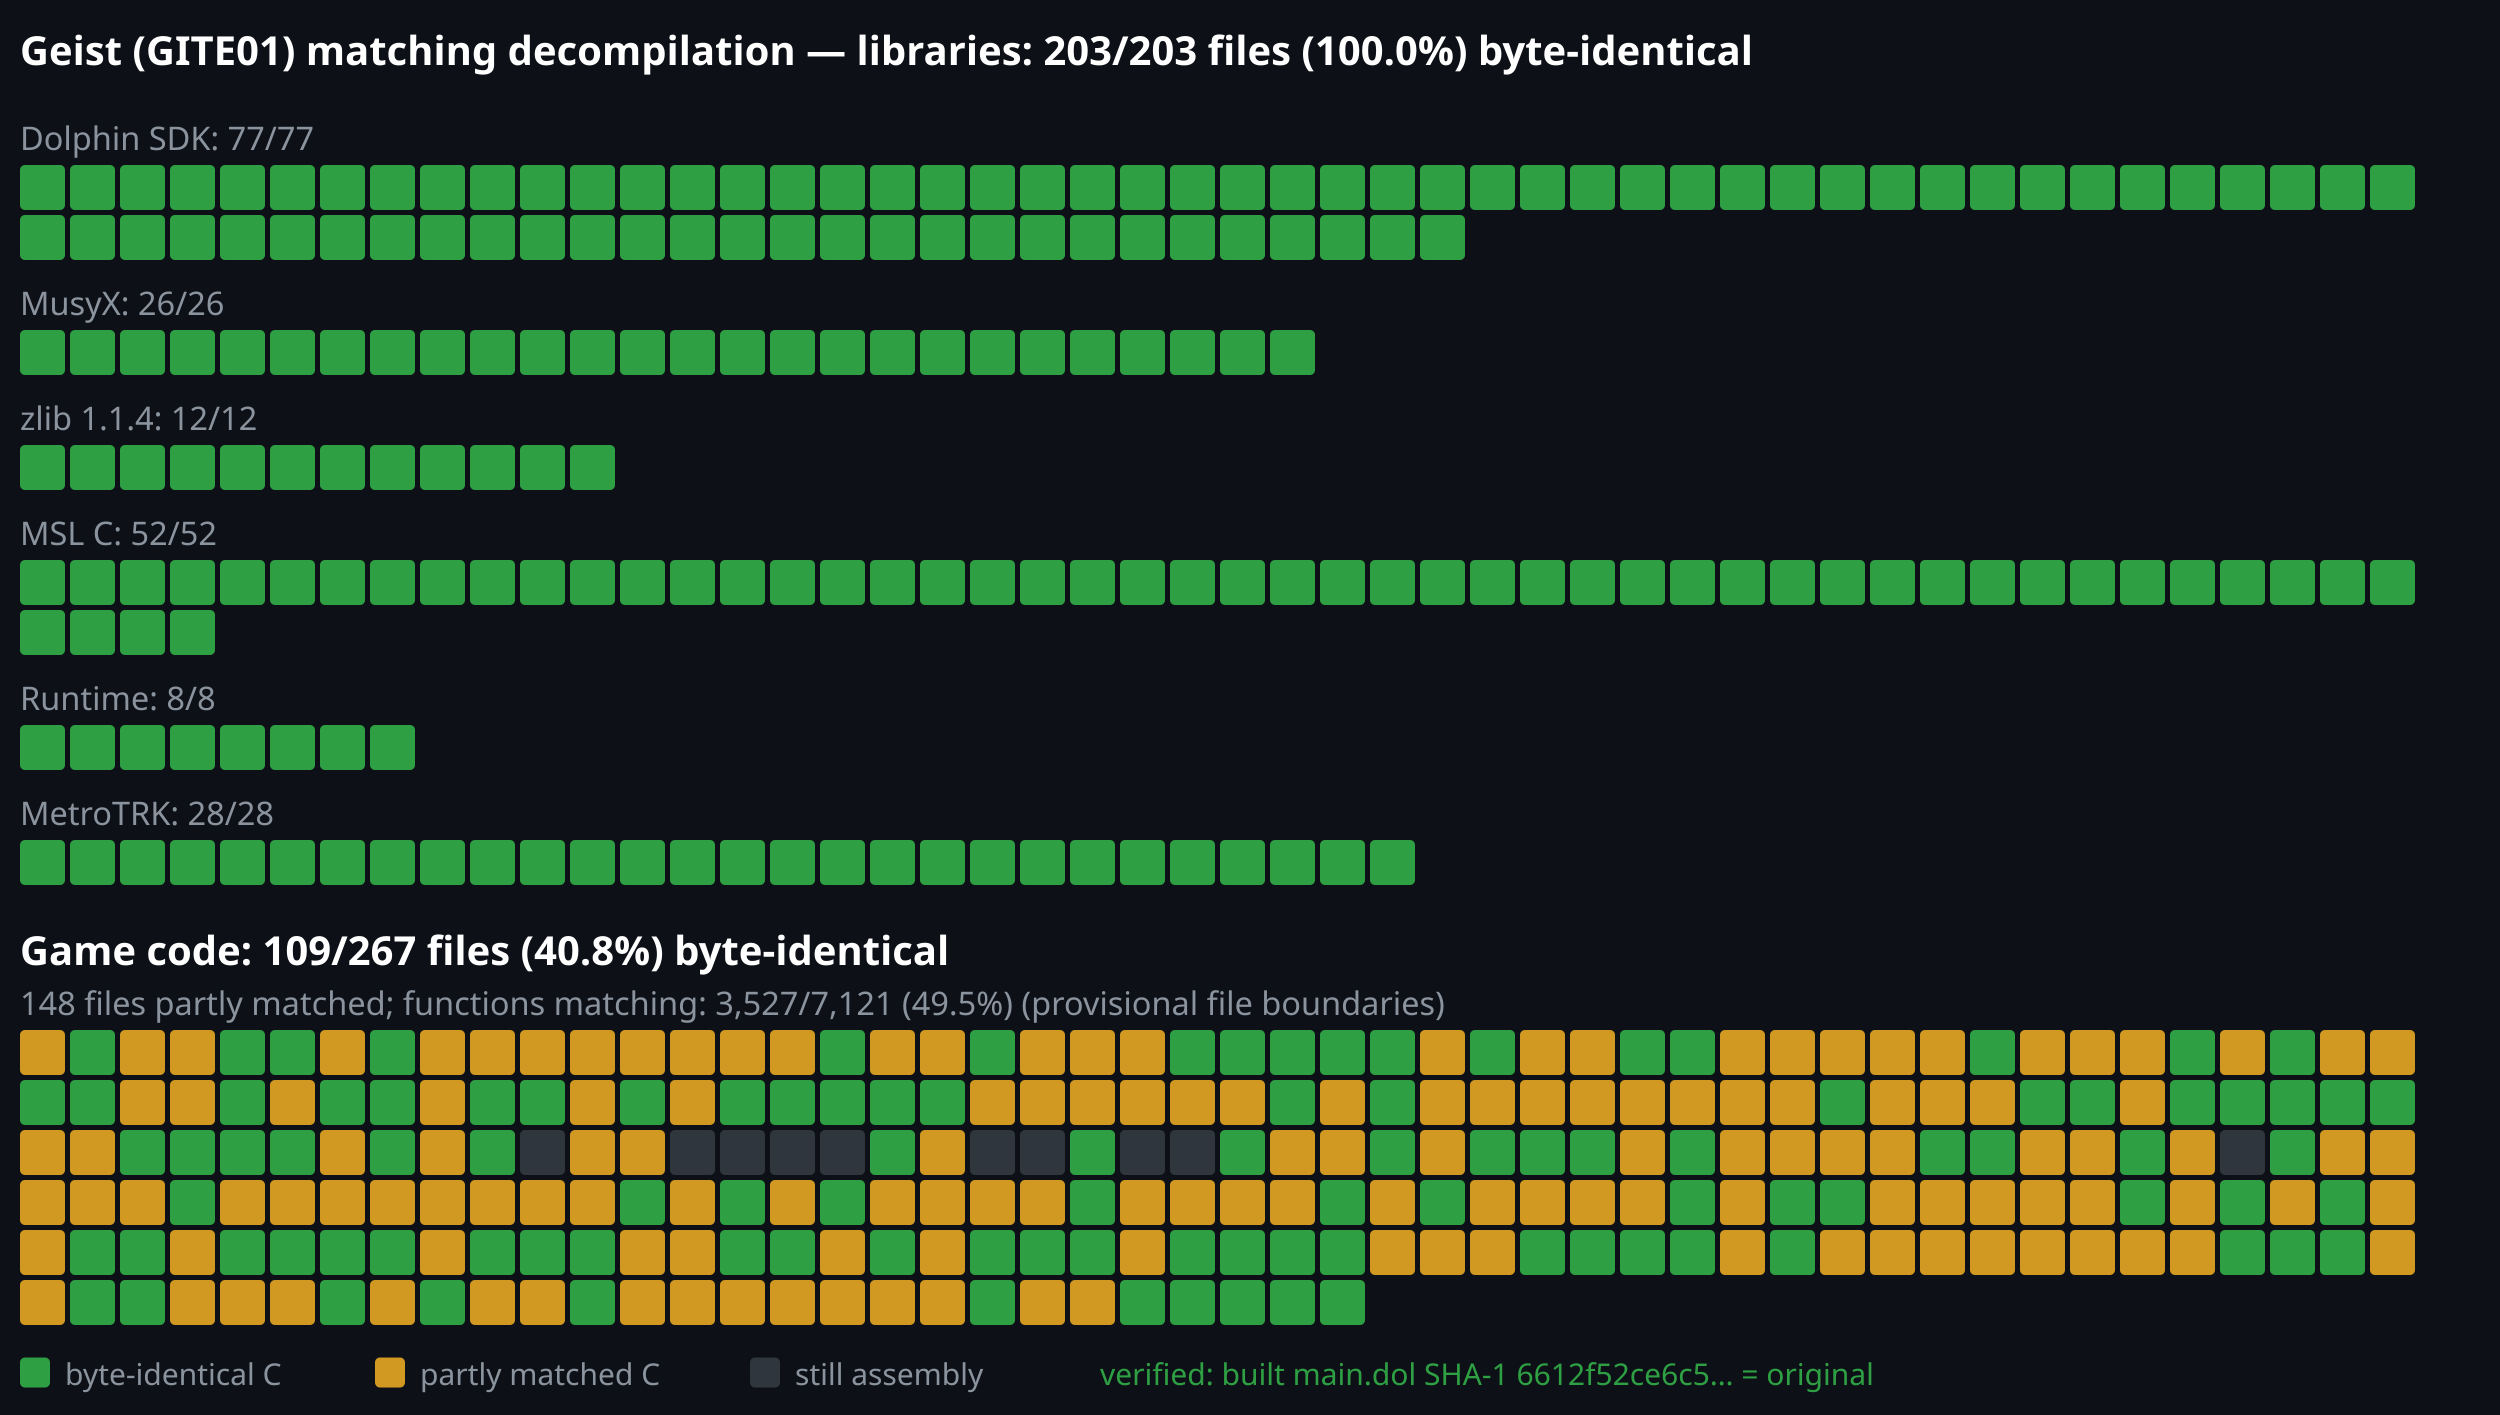
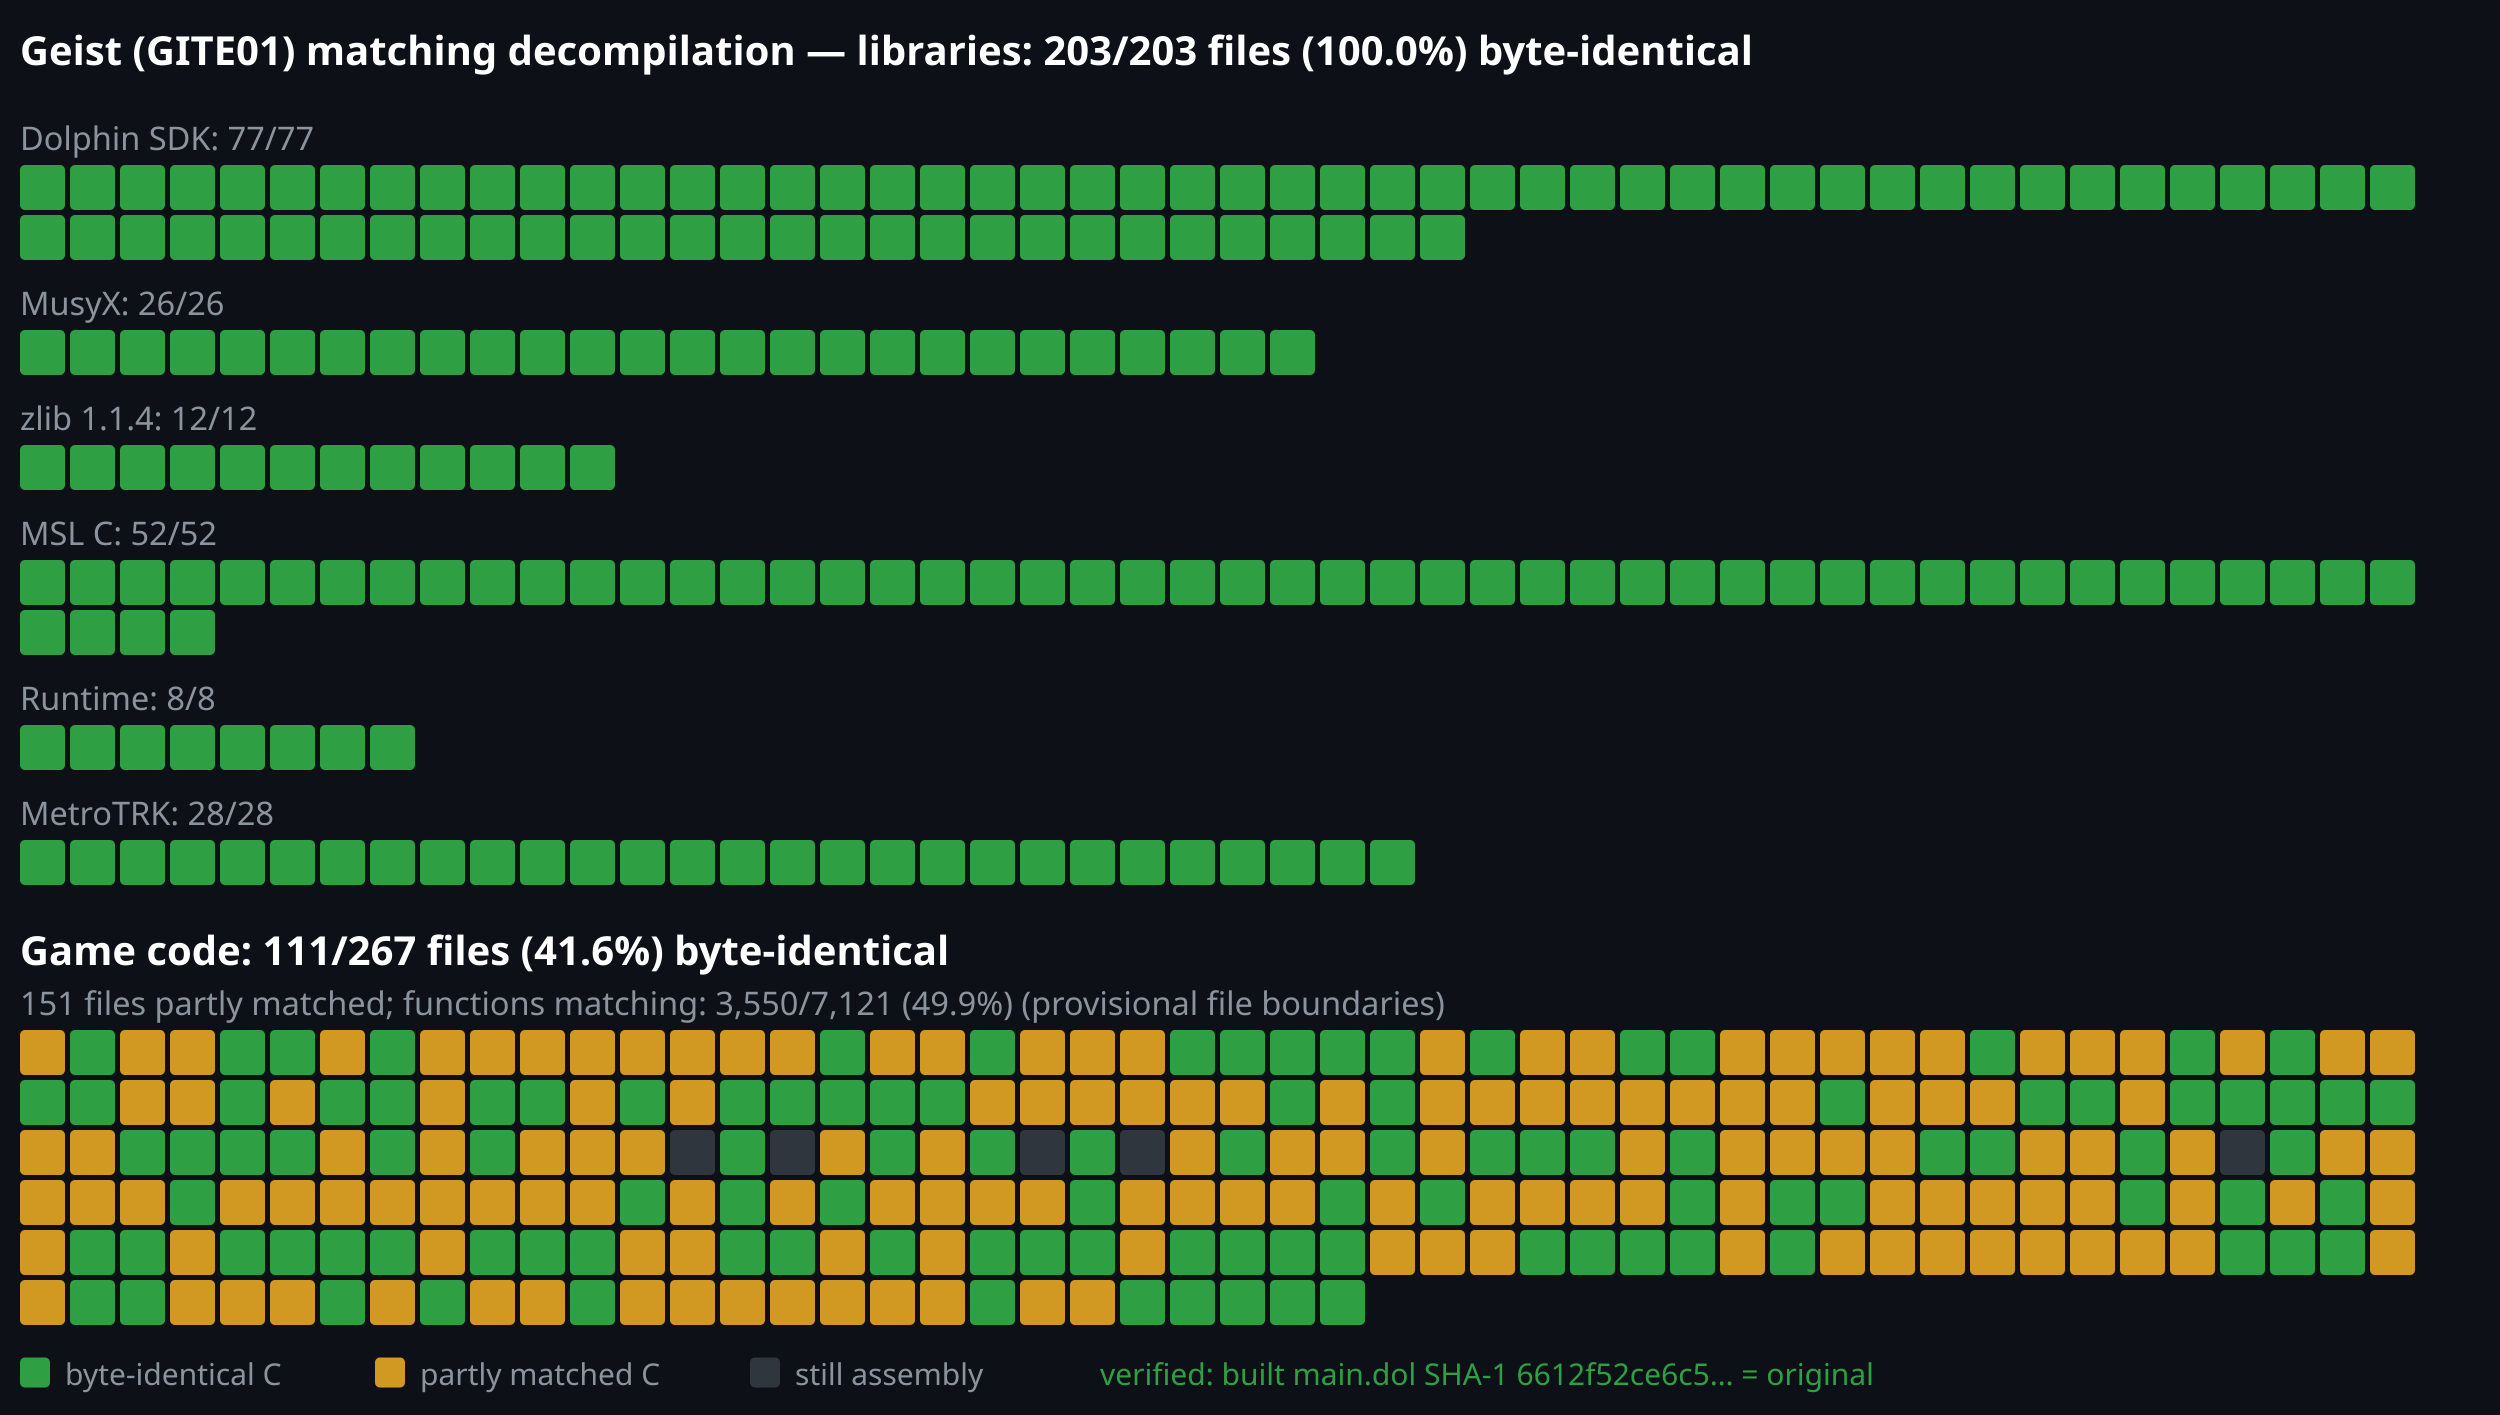
<svg xmlns="http://www.w3.org/2000/svg" viewBox="0 0 1000 566" width="1000" height="566">
  <rect width="1000" height="566" fill="#0d1117" />
  <text x="8" y="26" font-family="sans-serif" font-size="16" font-weight="bold" fill="#ffffff">Geist (GITE01) matching decompilation — libraries: 203/203 files (100.0%) byte-identical</text>
  <text x="8" y="60" font-family="sans-serif" font-size="13" font-weight="normal" fill="#8b949e">Dolphin SDK: 77/77</text>
  <rect x="8" y="66" width="18" height="18" rx="2" fill="#2ea043" />
  <rect x="28" y="66" width="18" height="18" rx="2" fill="#2ea043" />
  <rect x="48" y="66" width="18" height="18" rx="2" fill="#2ea043" />
  <rect x="68" y="66" width="18" height="18" rx="2" fill="#2ea043" />
  <rect x="88" y="66" width="18" height="18" rx="2" fill="#2ea043" />
  <rect x="108" y="66" width="18" height="18" rx="2" fill="#2ea043" />
  <rect x="128" y="66" width="18" height="18" rx="2" fill="#2ea043" />
  <rect x="148" y="66" width="18" height="18" rx="2" fill="#2ea043" />
  <rect x="168" y="66" width="18" height="18" rx="2" fill="#2ea043" />
  <rect x="188" y="66" width="18" height="18" rx="2" fill="#2ea043" />
  <rect x="208" y="66" width="18" height="18" rx="2" fill="#2ea043" />
  <rect x="228" y="66" width="18" height="18" rx="2" fill="#2ea043" />
  <rect x="248" y="66" width="18" height="18" rx="2" fill="#2ea043" />
  <rect x="268" y="66" width="18" height="18" rx="2" fill="#2ea043" />
  <rect x="288" y="66" width="18" height="18" rx="2" fill="#2ea043" />
  <rect x="308" y="66" width="18" height="18" rx="2" fill="#2ea043" />
  <rect x="328" y="66" width="18" height="18" rx="2" fill="#2ea043" />
  <rect x="348" y="66" width="18" height="18" rx="2" fill="#2ea043" />
  <rect x="368" y="66" width="18" height="18" rx="2" fill="#2ea043" />
  <rect x="388" y="66" width="18" height="18" rx="2" fill="#2ea043" />
  <rect x="408" y="66" width="18" height="18" rx="2" fill="#2ea043" />
  <rect x="428" y="66" width="18" height="18" rx="2" fill="#2ea043" />
  <rect x="448" y="66" width="18" height="18" rx="2" fill="#2ea043" />
  <rect x="468" y="66" width="18" height="18" rx="2" fill="#2ea043" />
  <rect x="488" y="66" width="18" height="18" rx="2" fill="#2ea043" />
  <rect x="508" y="66" width="18" height="18" rx="2" fill="#2ea043" />
  <rect x="528" y="66" width="18" height="18" rx="2" fill="#2ea043" />
  <rect x="548" y="66" width="18" height="18" rx="2" fill="#2ea043" />
  <rect x="568" y="66" width="18" height="18" rx="2" fill="#2ea043" />
  <rect x="588" y="66" width="18" height="18" rx="2" fill="#2ea043" />
  <rect x="608" y="66" width="18" height="18" rx="2" fill="#2ea043" />
  <rect x="628" y="66" width="18" height="18" rx="2" fill="#2ea043" />
  <rect x="648" y="66" width="18" height="18" rx="2" fill="#2ea043" />
  <rect x="668" y="66" width="18" height="18" rx="2" fill="#2ea043" />
  <rect x="688" y="66" width="18" height="18" rx="2" fill="#2ea043" />
  <rect x="708" y="66" width="18" height="18" rx="2" fill="#2ea043" />
  <rect x="728" y="66" width="18" height="18" rx="2" fill="#2ea043" />
  <rect x="748" y="66" width="18" height="18" rx="2" fill="#2ea043" />
  <rect x="768" y="66" width="18" height="18" rx="2" fill="#2ea043" />
  <rect x="788" y="66" width="18" height="18" rx="2" fill="#2ea043" />
  <rect x="808" y="66" width="18" height="18" rx="2" fill="#2ea043" />
  <rect x="828" y="66" width="18" height="18" rx="2" fill="#2ea043" />
  <rect x="848" y="66" width="18" height="18" rx="2" fill="#2ea043" />
  <rect x="868" y="66" width="18" height="18" rx="2" fill="#2ea043" />
  <rect x="888" y="66" width="18" height="18" rx="2" fill="#2ea043" />
  <rect x="908" y="66" width="18" height="18" rx="2" fill="#2ea043" />
  <rect x="928" y="66" width="18" height="18" rx="2" fill="#2ea043" />
  <rect x="948" y="66" width="18" height="18" rx="2" fill="#2ea043" />
  <rect x="8" y="86" width="18" height="18" rx="2" fill="#2ea043" />
  <rect x="28" y="86" width="18" height="18" rx="2" fill="#2ea043" />
  <rect x="48" y="86" width="18" height="18" rx="2" fill="#2ea043" />
  <rect x="68" y="86" width="18" height="18" rx="2" fill="#2ea043" />
  <rect x="88" y="86" width="18" height="18" rx="2" fill="#2ea043" />
  <rect x="108" y="86" width="18" height="18" rx="2" fill="#2ea043" />
  <rect x="128" y="86" width="18" height="18" rx="2" fill="#2ea043" />
  <rect x="148" y="86" width="18" height="18" rx="2" fill="#2ea043" />
  <rect x="168" y="86" width="18" height="18" rx="2" fill="#2ea043" />
  <rect x="188" y="86" width="18" height="18" rx="2" fill="#2ea043" />
  <rect x="208" y="86" width="18" height="18" rx="2" fill="#2ea043" />
  <rect x="228" y="86" width="18" height="18" rx="2" fill="#2ea043" />
  <rect x="248" y="86" width="18" height="18" rx="2" fill="#2ea043" />
  <rect x="268" y="86" width="18" height="18" rx="2" fill="#2ea043" />
  <rect x="288" y="86" width="18" height="18" rx="2" fill="#2ea043" />
  <rect x="308" y="86" width="18" height="18" rx="2" fill="#2ea043" />
  <rect x="328" y="86" width="18" height="18" rx="2" fill="#2ea043" />
  <rect x="348" y="86" width="18" height="18" rx="2" fill="#2ea043" />
  <rect x="368" y="86" width="18" height="18" rx="2" fill="#2ea043" />
  <rect x="388" y="86" width="18" height="18" rx="2" fill="#2ea043" />
  <rect x="408" y="86" width="18" height="18" rx="2" fill="#2ea043" />
  <rect x="428" y="86" width="18" height="18" rx="2" fill="#2ea043" />
  <rect x="448" y="86" width="18" height="18" rx="2" fill="#2ea043" />
  <rect x="468" y="86" width="18" height="18" rx="2" fill="#2ea043" />
  <rect x="488" y="86" width="18" height="18" rx="2" fill="#2ea043" />
  <rect x="508" y="86" width="18" height="18" rx="2" fill="#2ea043" />
  <rect x="528" y="86" width="18" height="18" rx="2" fill="#2ea043" />
  <rect x="548" y="86" width="18" height="18" rx="2" fill="#2ea043" />
  <rect x="568" y="86" width="18" height="18" rx="2" fill="#2ea043" />
  <text x="8" y="126" font-family="sans-serif" font-size="13" font-weight="normal" fill="#8b949e">MusyX: 26/26</text>
  <rect x="8" y="132" width="18" height="18" rx="2" fill="#2ea043" />
  <rect x="28" y="132" width="18" height="18" rx="2" fill="#2ea043" />
  <rect x="48" y="132" width="18" height="18" rx="2" fill="#2ea043" />
  <rect x="68" y="132" width="18" height="18" rx="2" fill="#2ea043" />
  <rect x="88" y="132" width="18" height="18" rx="2" fill="#2ea043" />
  <rect x="108" y="132" width="18" height="18" rx="2" fill="#2ea043" />
  <rect x="128" y="132" width="18" height="18" rx="2" fill="#2ea043" />
  <rect x="148" y="132" width="18" height="18" rx="2" fill="#2ea043" />
  <rect x="168" y="132" width="18" height="18" rx="2" fill="#2ea043" />
  <rect x="188" y="132" width="18" height="18" rx="2" fill="#2ea043" />
  <rect x="208" y="132" width="18" height="18" rx="2" fill="#2ea043" />
  <rect x="228" y="132" width="18" height="18" rx="2" fill="#2ea043" />
  <rect x="248" y="132" width="18" height="18" rx="2" fill="#2ea043" />
  <rect x="268" y="132" width="18" height="18" rx="2" fill="#2ea043" />
  <rect x="288" y="132" width="18" height="18" rx="2" fill="#2ea043" />
  <rect x="308" y="132" width="18" height="18" rx="2" fill="#2ea043" />
  <rect x="328" y="132" width="18" height="18" rx="2" fill="#2ea043" />
  <rect x="348" y="132" width="18" height="18" rx="2" fill="#2ea043" />
  <rect x="368" y="132" width="18" height="18" rx="2" fill="#2ea043" />
  <rect x="388" y="132" width="18" height="18" rx="2" fill="#2ea043" />
  <rect x="408" y="132" width="18" height="18" rx="2" fill="#2ea043" />
  <rect x="428" y="132" width="18" height="18" rx="2" fill="#2ea043" />
  <rect x="448" y="132" width="18" height="18" rx="2" fill="#2ea043" />
  <rect x="468" y="132" width="18" height="18" rx="2" fill="#2ea043" />
  <rect x="488" y="132" width="18" height="18" rx="2" fill="#2ea043" />
  <rect x="508" y="132" width="18" height="18" rx="2" fill="#2ea043" />
  <text x="8" y="172" font-family="sans-serif" font-size="13" font-weight="normal" fill="#8b949e">zlib 1.1.4: 12/12</text>
  <rect x="8" y="178" width="18" height="18" rx="2" fill="#2ea043" />
  <rect x="28" y="178" width="18" height="18" rx="2" fill="#2ea043" />
  <rect x="48" y="178" width="18" height="18" rx="2" fill="#2ea043" />
  <rect x="68" y="178" width="18" height="18" rx="2" fill="#2ea043" />
  <rect x="88" y="178" width="18" height="18" rx="2" fill="#2ea043" />
  <rect x="108" y="178" width="18" height="18" rx="2" fill="#2ea043" />
  <rect x="128" y="178" width="18" height="18" rx="2" fill="#2ea043" />
  <rect x="148" y="178" width="18" height="18" rx="2" fill="#2ea043" />
  <rect x="168" y="178" width="18" height="18" rx="2" fill="#2ea043" />
  <rect x="188" y="178" width="18" height="18" rx="2" fill="#2ea043" />
  <rect x="208" y="178" width="18" height="18" rx="2" fill="#2ea043" />
  <rect x="228" y="178" width="18" height="18" rx="2" fill="#2ea043" />
  <text x="8" y="218" font-family="sans-serif" font-size="13" font-weight="normal" fill="#8b949e">MSL C: 52/52</text>
  <rect x="8" y="224" width="18" height="18" rx="2" fill="#2ea043" />
  <rect x="28" y="224" width="18" height="18" rx="2" fill="#2ea043" />
  <rect x="48" y="224" width="18" height="18" rx="2" fill="#2ea043" />
  <rect x="68" y="224" width="18" height="18" rx="2" fill="#2ea043" />
  <rect x="88" y="224" width="18" height="18" rx="2" fill="#2ea043" />
  <rect x="108" y="224" width="18" height="18" rx="2" fill="#2ea043" />
  <rect x="128" y="224" width="18" height="18" rx="2" fill="#2ea043" />
  <rect x="148" y="224" width="18" height="18" rx="2" fill="#2ea043" />
  <rect x="168" y="224" width="18" height="18" rx="2" fill="#2ea043" />
  <rect x="188" y="224" width="18" height="18" rx="2" fill="#2ea043" />
  <rect x="208" y="224" width="18" height="18" rx="2" fill="#2ea043" />
  <rect x="228" y="224" width="18" height="18" rx="2" fill="#2ea043" />
  <rect x="248" y="224" width="18" height="18" rx="2" fill="#2ea043" />
  <rect x="268" y="224" width="18" height="18" rx="2" fill="#2ea043" />
  <rect x="288" y="224" width="18" height="18" rx="2" fill="#2ea043" />
  <rect x="308" y="224" width="18" height="18" rx="2" fill="#2ea043" />
  <rect x="328" y="224" width="18" height="18" rx="2" fill="#2ea043" />
  <rect x="348" y="224" width="18" height="18" rx="2" fill="#2ea043" />
  <rect x="368" y="224" width="18" height="18" rx="2" fill="#2ea043" />
  <rect x="388" y="224" width="18" height="18" rx="2" fill="#2ea043" />
  <rect x="408" y="224" width="18" height="18" rx="2" fill="#2ea043" />
  <rect x="428" y="224" width="18" height="18" rx="2" fill="#2ea043" />
  <rect x="448" y="224" width="18" height="18" rx="2" fill="#2ea043" />
  <rect x="468" y="224" width="18" height="18" rx="2" fill="#2ea043" />
  <rect x="488" y="224" width="18" height="18" rx="2" fill="#2ea043" />
  <rect x="508" y="224" width="18" height="18" rx="2" fill="#2ea043" />
  <rect x="528" y="224" width="18" height="18" rx="2" fill="#2ea043" />
  <rect x="548" y="224" width="18" height="18" rx="2" fill="#2ea043" />
  <rect x="568" y="224" width="18" height="18" rx="2" fill="#2ea043" />
  <rect x="588" y="224" width="18" height="18" rx="2" fill="#2ea043" />
  <rect x="608" y="224" width="18" height="18" rx="2" fill="#2ea043" />
  <rect x="628" y="224" width="18" height="18" rx="2" fill="#2ea043" />
  <rect x="648" y="224" width="18" height="18" rx="2" fill="#2ea043" />
  <rect x="668" y="224" width="18" height="18" rx="2" fill="#2ea043" />
  <rect x="688" y="224" width="18" height="18" rx="2" fill="#2ea043" />
  <rect x="708" y="224" width="18" height="18" rx="2" fill="#2ea043" />
  <rect x="728" y="224" width="18" height="18" rx="2" fill="#2ea043" />
  <rect x="748" y="224" width="18" height="18" rx="2" fill="#2ea043" />
  <rect x="768" y="224" width="18" height="18" rx="2" fill="#2ea043" />
  <rect x="788" y="224" width="18" height="18" rx="2" fill="#2ea043" />
  <rect x="808" y="224" width="18" height="18" rx="2" fill="#2ea043" />
  <rect x="828" y="224" width="18" height="18" rx="2" fill="#2ea043" />
  <rect x="848" y="224" width="18" height="18" rx="2" fill="#2ea043" />
  <rect x="868" y="224" width="18" height="18" rx="2" fill="#2ea043" />
  <rect x="888" y="224" width="18" height="18" rx="2" fill="#2ea043" />
  <rect x="908" y="224" width="18" height="18" rx="2" fill="#2ea043" />
  <rect x="928" y="224" width="18" height="18" rx="2" fill="#2ea043" />
  <rect x="948" y="224" width="18" height="18" rx="2" fill="#2ea043" />
  <rect x="8" y="244" width="18" height="18" rx="2" fill="#2ea043" />
  <rect x="28" y="244" width="18" height="18" rx="2" fill="#2ea043" />
  <rect x="48" y="244" width="18" height="18" rx="2" fill="#2ea043" />
  <rect x="68" y="244" width="18" height="18" rx="2" fill="#2ea043" />
  <text x="8" y="284" font-family="sans-serif" font-size="13" font-weight="normal" fill="#8b949e">Runtime: 8/8</text>
  <rect x="8" y="290" width="18" height="18" rx="2" fill="#2ea043" />
  <rect x="28" y="290" width="18" height="18" rx="2" fill="#2ea043" />
  <rect x="48" y="290" width="18" height="18" rx="2" fill="#2ea043" />
  <rect x="68" y="290" width="18" height="18" rx="2" fill="#2ea043" />
  <rect x="88" y="290" width="18" height="18" rx="2" fill="#2ea043" />
  <rect x="108" y="290" width="18" height="18" rx="2" fill="#2ea043" />
  <rect x="128" y="290" width="18" height="18" rx="2" fill="#2ea043" />
  <rect x="148" y="290" width="18" height="18" rx="2" fill="#2ea043" />
  <text x="8" y="330" font-family="sans-serif" font-size="13" font-weight="normal" fill="#8b949e">MetroTRK: 28/28</text>
  <rect x="8" y="336" width="18" height="18" rx="2" fill="#2ea043" />
  <rect x="28" y="336" width="18" height="18" rx="2" fill="#2ea043" />
  <rect x="48" y="336" width="18" height="18" rx="2" fill="#2ea043" />
  <rect x="68" y="336" width="18" height="18" rx="2" fill="#2ea043" />
  <rect x="88" y="336" width="18" height="18" rx="2" fill="#2ea043" />
  <rect x="108" y="336" width="18" height="18" rx="2" fill="#2ea043" />
  <rect x="128" y="336" width="18" height="18" rx="2" fill="#2ea043" />
  <rect x="148" y="336" width="18" height="18" rx="2" fill="#2ea043" />
  <rect x="168" y="336" width="18" height="18" rx="2" fill="#2ea043" />
  <rect x="188" y="336" width="18" height="18" rx="2" fill="#2ea043" />
  <rect x="208" y="336" width="18" height="18" rx="2" fill="#2ea043" />
  <rect x="228" y="336" width="18" height="18" rx="2" fill="#2ea043" />
  <rect x="248" y="336" width="18" height="18" rx="2" fill="#2ea043" />
  <rect x="268" y="336" width="18" height="18" rx="2" fill="#2ea043" />
  <rect x="288" y="336" width="18" height="18" rx="2" fill="#2ea043" />
  <rect x="308" y="336" width="18" height="18" rx="2" fill="#2ea043" />
  <rect x="328" y="336" width="18" height="18" rx="2" fill="#2ea043" />
  <rect x="348" y="336" width="18" height="18" rx="2" fill="#2ea043" />
  <rect x="368" y="336" width="18" height="18" rx="2" fill="#2ea043" />
  <rect x="388" y="336" width="18" height="18" rx="2" fill="#2ea043" />
  <rect x="408" y="336" width="18" height="18" rx="2" fill="#2ea043" />
  <rect x="428" y="336" width="18" height="18" rx="2" fill="#2ea043" />
  <rect x="448" y="336" width="18" height="18" rx="2" fill="#2ea043" />
  <rect x="468" y="336" width="18" height="18" rx="2" fill="#2ea043" />
  <rect x="488" y="336" width="18" height="18" rx="2" fill="#2ea043" />
  <rect x="508" y="336" width="18" height="18" rx="2" fill="#2ea043" />
  <rect x="528" y="336" width="18" height="18" rx="2" fill="#2ea043" />
  <rect x="548" y="336" width="18" height="18" rx="2" fill="#2ea043" />
-   <text x="8" y="386" font-family="sans-serif" font-size="16" font-weight="bold" fill="#ffffff">Game code: 109/267 files (40.8%) byte-identical</text>
-   <text x="8" y="406" font-family="sans-serif" font-size="13" font-weight="normal" fill="#8b949e">148 files partly matched; functions matching: 3,527/7,121 (49.5%) (provisional file boundaries)</text>
+   <text x="8" y="386" font-family="sans-serif" font-size="16" font-weight="bold" fill="#ffffff">Game code: 111/267 files (41.6%) byte-identical</text>
+   <text x="8" y="406" font-family="sans-serif" font-size="13" font-weight="normal" fill="#8b949e">151 files partly matched; functions matching: 3,550/7,121 (49.9%) (provisional file boundaries)</text>
  <rect x="8" y="412" width="18" height="18" rx="2" fill="#d29922" />
  <rect x="28" y="412" width="18" height="18" rx="2" fill="#2ea043" />
  <rect x="48" y="412" width="18" height="18" rx="2" fill="#d29922" />
  <rect x="68" y="412" width="18" height="18" rx="2" fill="#d29922" />
  <rect x="88" y="412" width="18" height="18" rx="2" fill="#2ea043" />
  <rect x="108" y="412" width="18" height="18" rx="2" fill="#2ea043" />
  <rect x="128" y="412" width="18" height="18" rx="2" fill="#d29922" />
  <rect x="148" y="412" width="18" height="18" rx="2" fill="#2ea043" />
  <rect x="168" y="412" width="18" height="18" rx="2" fill="#d29922" />
  <rect x="188" y="412" width="18" height="18" rx="2" fill="#d29922" />
  <rect x="208" y="412" width="18" height="18" rx="2" fill="#d29922" />
  <rect x="228" y="412" width="18" height="18" rx="2" fill="#d29922" />
  <rect x="248" y="412" width="18" height="18" rx="2" fill="#d29922" />
  <rect x="268" y="412" width="18" height="18" rx="2" fill="#d29922" />
  <rect x="288" y="412" width="18" height="18" rx="2" fill="#d29922" />
  <rect x="308" y="412" width="18" height="18" rx="2" fill="#d29922" />
  <rect x="328" y="412" width="18" height="18" rx="2" fill="#2ea043" />
  <rect x="348" y="412" width="18" height="18" rx="2" fill="#d29922" />
  <rect x="368" y="412" width="18" height="18" rx="2" fill="#d29922" />
  <rect x="388" y="412" width="18" height="18" rx="2" fill="#2ea043" />
  <rect x="408" y="412" width="18" height="18" rx="2" fill="#d29922" />
  <rect x="428" y="412" width="18" height="18" rx="2" fill="#d29922" />
  <rect x="448" y="412" width="18" height="18" rx="2" fill="#d29922" />
  <rect x="468" y="412" width="18" height="18" rx="2" fill="#2ea043" />
  <rect x="488" y="412" width="18" height="18" rx="2" fill="#2ea043" />
  <rect x="508" y="412" width="18" height="18" rx="2" fill="#2ea043" />
  <rect x="528" y="412" width="18" height="18" rx="2" fill="#2ea043" />
  <rect x="548" y="412" width="18" height="18" rx="2" fill="#2ea043" />
  <rect x="568" y="412" width="18" height="18" rx="2" fill="#d29922" />
  <rect x="588" y="412" width="18" height="18" rx="2" fill="#2ea043" />
  <rect x="608" y="412" width="18" height="18" rx="2" fill="#d29922" />
  <rect x="628" y="412" width="18" height="18" rx="2" fill="#d29922" />
  <rect x="648" y="412" width="18" height="18" rx="2" fill="#2ea043" />
  <rect x="668" y="412" width="18" height="18" rx="2" fill="#2ea043" />
  <rect x="688" y="412" width="18" height="18" rx="2" fill="#d29922" />
  <rect x="708" y="412" width="18" height="18" rx="2" fill="#d29922" />
  <rect x="728" y="412" width="18" height="18" rx="2" fill="#d29922" />
  <rect x="748" y="412" width="18" height="18" rx="2" fill="#d29922" />
  <rect x="768" y="412" width="18" height="18" rx="2" fill="#d29922" />
  <rect x="788" y="412" width="18" height="18" rx="2" fill="#2ea043" />
  <rect x="808" y="412" width="18" height="18" rx="2" fill="#d29922" />
  <rect x="828" y="412" width="18" height="18" rx="2" fill="#d29922" />
  <rect x="848" y="412" width="18" height="18" rx="2" fill="#d29922" />
  <rect x="868" y="412" width="18" height="18" rx="2" fill="#2ea043" />
  <rect x="888" y="412" width="18" height="18" rx="2" fill="#d29922" />
  <rect x="908" y="412" width="18" height="18" rx="2" fill="#2ea043" />
  <rect x="928" y="412" width="18" height="18" rx="2" fill="#d29922" />
  <rect x="948" y="412" width="18" height="18" rx="2" fill="#d29922" />
  <rect x="8" y="432" width="18" height="18" rx="2" fill="#2ea043" />
  <rect x="28" y="432" width="18" height="18" rx="2" fill="#2ea043" />
  <rect x="48" y="432" width="18" height="18" rx="2" fill="#d29922" />
  <rect x="68" y="432" width="18" height="18" rx="2" fill="#d29922" />
  <rect x="88" y="432" width="18" height="18" rx="2" fill="#2ea043" />
  <rect x="108" y="432" width="18" height="18" rx="2" fill="#d29922" />
  <rect x="128" y="432" width="18" height="18" rx="2" fill="#2ea043" />
  <rect x="148" y="432" width="18" height="18" rx="2" fill="#2ea043" />
  <rect x="168" y="432" width="18" height="18" rx="2" fill="#d29922" />
  <rect x="188" y="432" width="18" height="18" rx="2" fill="#2ea043" />
  <rect x="208" y="432" width="18" height="18" rx="2" fill="#2ea043" />
  <rect x="228" y="432" width="18" height="18" rx="2" fill="#d29922" />
  <rect x="248" y="432" width="18" height="18" rx="2" fill="#2ea043" />
  <rect x="268" y="432" width="18" height="18" rx="2" fill="#d29922" />
  <rect x="288" y="432" width="18" height="18" rx="2" fill="#2ea043" />
  <rect x="308" y="432" width="18" height="18" rx="2" fill="#2ea043" />
  <rect x="328" y="432" width="18" height="18" rx="2" fill="#2ea043" />
  <rect x="348" y="432" width="18" height="18" rx="2" fill="#2ea043" />
  <rect x="368" y="432" width="18" height="18" rx="2" fill="#2ea043" />
  <rect x="388" y="432" width="18" height="18" rx="2" fill="#d29922" />
  <rect x="408" y="432" width="18" height="18" rx="2" fill="#d29922" />
  <rect x="428" y="432" width="18" height="18" rx="2" fill="#d29922" />
  <rect x="448" y="432" width="18" height="18" rx="2" fill="#d29922" />
  <rect x="468" y="432" width="18" height="18" rx="2" fill="#d29922" />
  <rect x="488" y="432" width="18" height="18" rx="2" fill="#d29922" />
  <rect x="508" y="432" width="18" height="18" rx="2" fill="#2ea043" />
  <rect x="528" y="432" width="18" height="18" rx="2" fill="#d29922" />
  <rect x="548" y="432" width="18" height="18" rx="2" fill="#2ea043" />
  <rect x="568" y="432" width="18" height="18" rx="2" fill="#d29922" />
  <rect x="588" y="432" width="18" height="18" rx="2" fill="#d29922" />
  <rect x="608" y="432" width="18" height="18" rx="2" fill="#d29922" />
  <rect x="628" y="432" width="18" height="18" rx="2" fill="#d29922" />
  <rect x="648" y="432" width="18" height="18" rx="2" fill="#d29922" />
  <rect x="668" y="432" width="18" height="18" rx="2" fill="#d29922" />
  <rect x="688" y="432" width="18" height="18" rx="2" fill="#d29922" />
  <rect x="708" y="432" width="18" height="18" rx="2" fill="#d29922" />
  <rect x="728" y="432" width="18" height="18" rx="2" fill="#2ea043" />
  <rect x="748" y="432" width="18" height="18" rx="2" fill="#d29922" />
  <rect x="768" y="432" width="18" height="18" rx="2" fill="#d29922" />
  <rect x="788" y="432" width="18" height="18" rx="2" fill="#d29922" />
  <rect x="808" y="432" width="18" height="18" rx="2" fill="#2ea043" />
  <rect x="828" y="432" width="18" height="18" rx="2" fill="#2ea043" />
  <rect x="848" y="432" width="18" height="18" rx="2" fill="#d29922" />
  <rect x="868" y="432" width="18" height="18" rx="2" fill="#2ea043" />
  <rect x="888" y="432" width="18" height="18" rx="2" fill="#2ea043" />
  <rect x="908" y="432" width="18" height="18" rx="2" fill="#2ea043" />
  <rect x="928" y="432" width="18" height="18" rx="2" fill="#2ea043" />
  <rect x="948" y="432" width="18" height="18" rx="2" fill="#2ea043" />
  <rect x="8" y="452" width="18" height="18" rx="2" fill="#d29922" />
  <rect x="28" y="452" width="18" height="18" rx="2" fill="#d29922" />
  <rect x="48" y="452" width="18" height="18" rx="2" fill="#2ea043" />
  <rect x="68" y="452" width="18" height="18" rx="2" fill="#2ea043" />
  <rect x="88" y="452" width="18" height="18" rx="2" fill="#2ea043" />
  <rect x="108" y="452" width="18" height="18" rx="2" fill="#2ea043" />
  <rect x="128" y="452" width="18" height="18" rx="2" fill="#d29922" />
  <rect x="148" y="452" width="18" height="18" rx="2" fill="#2ea043" />
  <rect x="168" y="452" width="18" height="18" rx="2" fill="#d29922" />
  <rect x="188" y="452" width="18" height="18" rx="2" fill="#2ea043" />
-   <rect x="208" y="452" width="18" height="18" rx="2" fill="#30363d" />
+   <rect x="208" y="452" width="18" height="18" rx="2" fill="#d29922" />
  <rect x="228" y="452" width="18" height="18" rx="2" fill="#d29922" />
  <rect x="248" y="452" width="18" height="18" rx="2" fill="#d29922" />
  <rect x="268" y="452" width="18" height="18" rx="2" fill="#30363d" />
-   <rect x="288" y="452" width="18" height="18" rx="2" fill="#30363d" />
+   <rect x="288" y="452" width="18" height="18" rx="2" fill="#2ea043" />
  <rect x="308" y="452" width="18" height="18" rx="2" fill="#30363d" />
-   <rect x="328" y="452" width="18" height="18" rx="2" fill="#30363d" />
+   <rect x="328" y="452" width="18" height="18" rx="2" fill="#d29922" />
  <rect x="348" y="452" width="18" height="18" rx="2" fill="#2ea043" />
  <rect x="368" y="452" width="18" height="18" rx="2" fill="#d29922" />
-   <rect x="388" y="452" width="18" height="18" rx="2" fill="#30363d" />
+   <rect x="388" y="452" width="18" height="18" rx="2" fill="#2ea043" />
  <rect x="408" y="452" width="18" height="18" rx="2" fill="#30363d" />
  <rect x="428" y="452" width="18" height="18" rx="2" fill="#2ea043" />
  <rect x="448" y="452" width="18" height="18" rx="2" fill="#30363d" />
-   <rect x="468" y="452" width="18" height="18" rx="2" fill="#30363d" />
+   <rect x="468" y="452" width="18" height="18" rx="2" fill="#d29922" />
  <rect x="488" y="452" width="18" height="18" rx="2" fill="#2ea043" />
  <rect x="508" y="452" width="18" height="18" rx="2" fill="#d29922" />
  <rect x="528" y="452" width="18" height="18" rx="2" fill="#d29922" />
  <rect x="548" y="452" width="18" height="18" rx="2" fill="#2ea043" />
  <rect x="568" y="452" width="18" height="18" rx="2" fill="#d29922" />
  <rect x="588" y="452" width="18" height="18" rx="2" fill="#2ea043" />
  <rect x="608" y="452" width="18" height="18" rx="2" fill="#2ea043" />
  <rect x="628" y="452" width="18" height="18" rx="2" fill="#2ea043" />
  <rect x="648" y="452" width="18" height="18" rx="2" fill="#d29922" />
  <rect x="668" y="452" width="18" height="18" rx="2" fill="#2ea043" />
  <rect x="688" y="452" width="18" height="18" rx="2" fill="#d29922" />
  <rect x="708" y="452" width="18" height="18" rx="2" fill="#d29922" />
  <rect x="728" y="452" width="18" height="18" rx="2" fill="#d29922" />
  <rect x="748" y="452" width="18" height="18" rx="2" fill="#d29922" />
  <rect x="768" y="452" width="18" height="18" rx="2" fill="#2ea043" />
  <rect x="788" y="452" width="18" height="18" rx="2" fill="#2ea043" />
  <rect x="808" y="452" width="18" height="18" rx="2" fill="#d29922" />
  <rect x="828" y="452" width="18" height="18" rx="2" fill="#d29922" />
  <rect x="848" y="452" width="18" height="18" rx="2" fill="#2ea043" />
  <rect x="868" y="452" width="18" height="18" rx="2" fill="#d29922" />
  <rect x="888" y="452" width="18" height="18" rx="2" fill="#30363d" />
  <rect x="908" y="452" width="18" height="18" rx="2" fill="#2ea043" />
  <rect x="928" y="452" width="18" height="18" rx="2" fill="#d29922" />
  <rect x="948" y="452" width="18" height="18" rx="2" fill="#d29922" />
  <rect x="8" y="472" width="18" height="18" rx="2" fill="#d29922" />
  <rect x="28" y="472" width="18" height="18" rx="2" fill="#d29922" />
  <rect x="48" y="472" width="18" height="18" rx="2" fill="#d29922" />
  <rect x="68" y="472" width="18" height="18" rx="2" fill="#2ea043" />
  <rect x="88" y="472" width="18" height="18" rx="2" fill="#d29922" />
  <rect x="108" y="472" width="18" height="18" rx="2" fill="#d29922" />
  <rect x="128" y="472" width="18" height="18" rx="2" fill="#d29922" />
  <rect x="148" y="472" width="18" height="18" rx="2" fill="#d29922" />
  <rect x="168" y="472" width="18" height="18" rx="2" fill="#d29922" />
  <rect x="188" y="472" width="18" height="18" rx="2" fill="#d29922" />
  <rect x="208" y="472" width="18" height="18" rx="2" fill="#d29922" />
  <rect x="228" y="472" width="18" height="18" rx="2" fill="#d29922" />
  <rect x="248" y="472" width="18" height="18" rx="2" fill="#2ea043" />
  <rect x="268" y="472" width="18" height="18" rx="2" fill="#d29922" />
  <rect x="288" y="472" width="18" height="18" rx="2" fill="#2ea043" />
  <rect x="308" y="472" width="18" height="18" rx="2" fill="#d29922" />
  <rect x="328" y="472" width="18" height="18" rx="2" fill="#2ea043" />
  <rect x="348" y="472" width="18" height="18" rx="2" fill="#d29922" />
  <rect x="368" y="472" width="18" height="18" rx="2" fill="#d29922" />
  <rect x="388" y="472" width="18" height="18" rx="2" fill="#d29922" />
  <rect x="408" y="472" width="18" height="18" rx="2" fill="#d29922" />
  <rect x="428" y="472" width="18" height="18" rx="2" fill="#2ea043" />
  <rect x="448" y="472" width="18" height="18" rx="2" fill="#d29922" />
  <rect x="468" y="472" width="18" height="18" rx="2" fill="#d29922" />
  <rect x="488" y="472" width="18" height="18" rx="2" fill="#d29922" />
  <rect x="508" y="472" width="18" height="18" rx="2" fill="#d29922" />
  <rect x="528" y="472" width="18" height="18" rx="2" fill="#2ea043" />
  <rect x="548" y="472" width="18" height="18" rx="2" fill="#d29922" />
  <rect x="568" y="472" width="18" height="18" rx="2" fill="#2ea043" />
  <rect x="588" y="472" width="18" height="18" rx="2" fill="#d29922" />
  <rect x="608" y="472" width="18" height="18" rx="2" fill="#d29922" />
  <rect x="628" y="472" width="18" height="18" rx="2" fill="#d29922" />
  <rect x="648" y="472" width="18" height="18" rx="2" fill="#d29922" />
  <rect x="668" y="472" width="18" height="18" rx="2" fill="#2ea043" />
  <rect x="688" y="472" width="18" height="18" rx="2" fill="#d29922" />
  <rect x="708" y="472" width="18" height="18" rx="2" fill="#2ea043" />
  <rect x="728" y="472" width="18" height="18" rx="2" fill="#2ea043" />
  <rect x="748" y="472" width="18" height="18" rx="2" fill="#d29922" />
  <rect x="768" y="472" width="18" height="18" rx="2" fill="#d29922" />
  <rect x="788" y="472" width="18" height="18" rx="2" fill="#d29922" />
  <rect x="808" y="472" width="18" height="18" rx="2" fill="#d29922" />
  <rect x="828" y="472" width="18" height="18" rx="2" fill="#d29922" />
  <rect x="848" y="472" width="18" height="18" rx="2" fill="#2ea043" />
  <rect x="868" y="472" width="18" height="18" rx="2" fill="#d29922" />
  <rect x="888" y="472" width="18" height="18" rx="2" fill="#2ea043" />
  <rect x="908" y="472" width="18" height="18" rx="2" fill="#d29922" />
  <rect x="928" y="472" width="18" height="18" rx="2" fill="#2ea043" />
  <rect x="948" y="472" width="18" height="18" rx="2" fill="#d29922" />
  <rect x="8" y="492" width="18" height="18" rx="2" fill="#d29922" />
  <rect x="28" y="492" width="18" height="18" rx="2" fill="#2ea043" />
  <rect x="48" y="492" width="18" height="18" rx="2" fill="#2ea043" />
  <rect x="68" y="492" width="18" height="18" rx="2" fill="#d29922" />
  <rect x="88" y="492" width="18" height="18" rx="2" fill="#2ea043" />
  <rect x="108" y="492" width="18" height="18" rx="2" fill="#2ea043" />
  <rect x="128" y="492" width="18" height="18" rx="2" fill="#2ea043" />
  <rect x="148" y="492" width="18" height="18" rx="2" fill="#2ea043" />
  <rect x="168" y="492" width="18" height="18" rx="2" fill="#d29922" />
  <rect x="188" y="492" width="18" height="18" rx="2" fill="#2ea043" />
  <rect x="208" y="492" width="18" height="18" rx="2" fill="#2ea043" />
  <rect x="228" y="492" width="18" height="18" rx="2" fill="#2ea043" />
  <rect x="248" y="492" width="18" height="18" rx="2" fill="#d29922" />
  <rect x="268" y="492" width="18" height="18" rx="2" fill="#d29922" />
  <rect x="288" y="492" width="18" height="18" rx="2" fill="#2ea043" />
  <rect x="308" y="492" width="18" height="18" rx="2" fill="#2ea043" />
  <rect x="328" y="492" width="18" height="18" rx="2" fill="#d29922" />
  <rect x="348" y="492" width="18" height="18" rx="2" fill="#2ea043" />
  <rect x="368" y="492" width="18" height="18" rx="2" fill="#d29922" />
  <rect x="388" y="492" width="18" height="18" rx="2" fill="#2ea043" />
  <rect x="408" y="492" width="18" height="18" rx="2" fill="#2ea043" />
  <rect x="428" y="492" width="18" height="18" rx="2" fill="#2ea043" />
  <rect x="448" y="492" width="18" height="18" rx="2" fill="#d29922" />
  <rect x="468" y="492" width="18" height="18" rx="2" fill="#2ea043" />
  <rect x="488" y="492" width="18" height="18" rx="2" fill="#2ea043" />
  <rect x="508" y="492" width="18" height="18" rx="2" fill="#2ea043" />
  <rect x="528" y="492" width="18" height="18" rx="2" fill="#2ea043" />
  <rect x="548" y="492" width="18" height="18" rx="2" fill="#d29922" />
  <rect x="568" y="492" width="18" height="18" rx="2" fill="#d29922" />
  <rect x="588" y="492" width="18" height="18" rx="2" fill="#d29922" />
  <rect x="608" y="492" width="18" height="18" rx="2" fill="#2ea043" />
  <rect x="628" y="492" width="18" height="18" rx="2" fill="#2ea043" />
  <rect x="648" y="492" width="18" height="18" rx="2" fill="#2ea043" />
  <rect x="668" y="492" width="18" height="18" rx="2" fill="#2ea043" />
  <rect x="688" y="492" width="18" height="18" rx="2" fill="#d29922" />
  <rect x="708" y="492" width="18" height="18" rx="2" fill="#2ea043" />
  <rect x="728" y="492" width="18" height="18" rx="2" fill="#d29922" />
  <rect x="748" y="492" width="18" height="18" rx="2" fill="#d29922" />
  <rect x="768" y="492" width="18" height="18" rx="2" fill="#d29922" />
  <rect x="788" y="492" width="18" height="18" rx="2" fill="#d29922" />
  <rect x="808" y="492" width="18" height="18" rx="2" fill="#d29922" />
  <rect x="828" y="492" width="18" height="18" rx="2" fill="#d29922" />
  <rect x="848" y="492" width="18" height="18" rx="2" fill="#d29922" />
  <rect x="868" y="492" width="18" height="18" rx="2" fill="#d29922" />
  <rect x="888" y="492" width="18" height="18" rx="2" fill="#2ea043" />
  <rect x="908" y="492" width="18" height="18" rx="2" fill="#2ea043" />
  <rect x="928" y="492" width="18" height="18" rx="2" fill="#2ea043" />
  <rect x="948" y="492" width="18" height="18" rx="2" fill="#d29922" />
  <rect x="8" y="512" width="18" height="18" rx="2" fill="#d29922" />
  <rect x="28" y="512" width="18" height="18" rx="2" fill="#2ea043" />
  <rect x="48" y="512" width="18" height="18" rx="2" fill="#2ea043" />
  <rect x="68" y="512" width="18" height="18" rx="2" fill="#d29922" />
  <rect x="88" y="512" width="18" height="18" rx="2" fill="#d29922" />
  <rect x="108" y="512" width="18" height="18" rx="2" fill="#d29922" />
  <rect x="128" y="512" width="18" height="18" rx="2" fill="#2ea043" />
  <rect x="148" y="512" width="18" height="18" rx="2" fill="#d29922" />
  <rect x="168" y="512" width="18" height="18" rx="2" fill="#2ea043" />
  <rect x="188" y="512" width="18" height="18" rx="2" fill="#d29922" />
  <rect x="208" y="512" width="18" height="18" rx="2" fill="#d29922" />
  <rect x="228" y="512" width="18" height="18" rx="2" fill="#2ea043" />
  <rect x="248" y="512" width="18" height="18" rx="2" fill="#d29922" />
  <rect x="268" y="512" width="18" height="18" rx="2" fill="#d29922" />
  <rect x="288" y="512" width="18" height="18" rx="2" fill="#d29922" />
  <rect x="308" y="512" width="18" height="18" rx="2" fill="#d29922" />
  <rect x="328" y="512" width="18" height="18" rx="2" fill="#d29922" />
  <rect x="348" y="512" width="18" height="18" rx="2" fill="#d29922" />
  <rect x="368" y="512" width="18" height="18" rx="2" fill="#d29922" />
  <rect x="388" y="512" width="18" height="18" rx="2" fill="#2ea043" />
  <rect x="408" y="512" width="18" height="18" rx="2" fill="#d29922" />
  <rect x="428" y="512" width="18" height="18" rx="2" fill="#d29922" />
  <rect x="448" y="512" width="18" height="18" rx="2" fill="#2ea043" />
  <rect x="468" y="512" width="18" height="18" rx="2" fill="#2ea043" />
  <rect x="488" y="512" width="18" height="18" rx="2" fill="#2ea043" />
  <rect x="508" y="512" width="18" height="18" rx="2" fill="#2ea043" />
  <rect x="528" y="512" width="18" height="18" rx="2" fill="#2ea043" />
  <rect x="8" y="543" width="12" height="12" rx="2" fill="#2ea043" />
  <text x="26" y="554" font-family="sans-serif" font-size="12" font-weight="normal" fill="#8b949e">byte-identical C</text>
  <rect x="150" y="543" width="12" height="12" rx="2" fill="#d29922" />
  <text x="168" y="554" font-family="sans-serif" font-size="12" font-weight="normal" fill="#8b949e">partly matched C</text>
  <rect x="300" y="543" width="12" height="12" rx="2" fill="#30363d" />
  <text x="318" y="554" font-family="sans-serif" font-size="12" font-weight="normal" fill="#8b949e">still assembly</text>
  <text x="440" y="554" font-family="sans-serif" font-size="12" font-weight="normal" fill="#2ea043">verified: built main.dol SHA-1 6612f52ce6c5… = original</text>
</svg>
